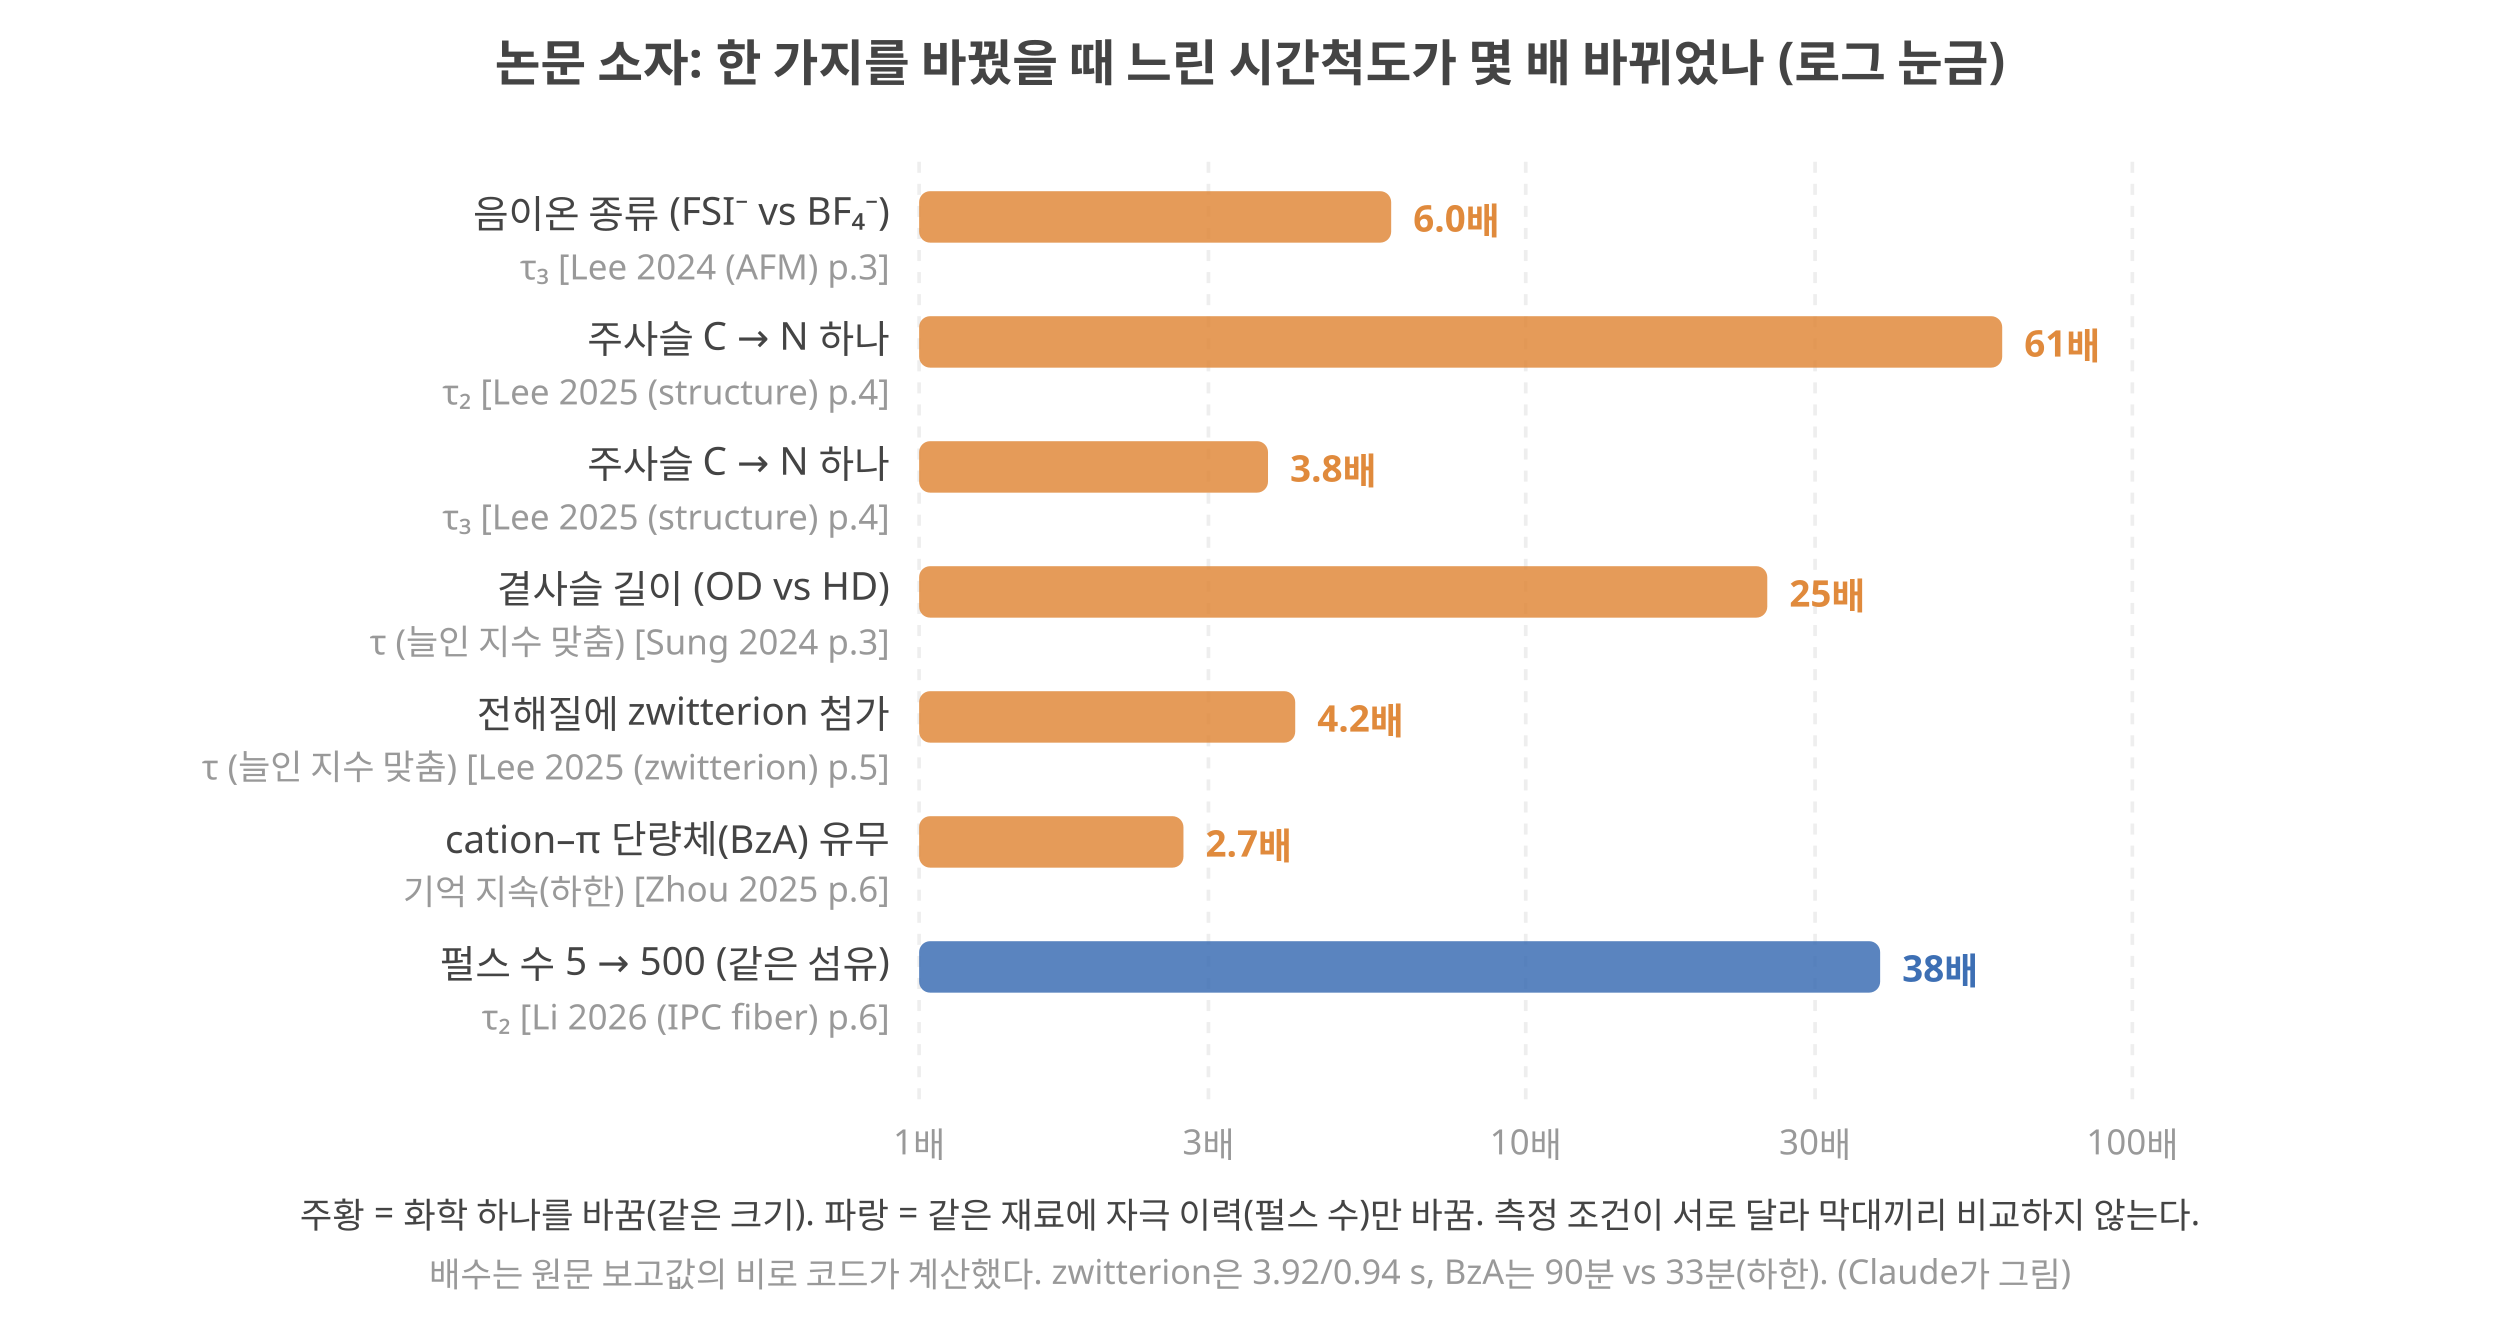
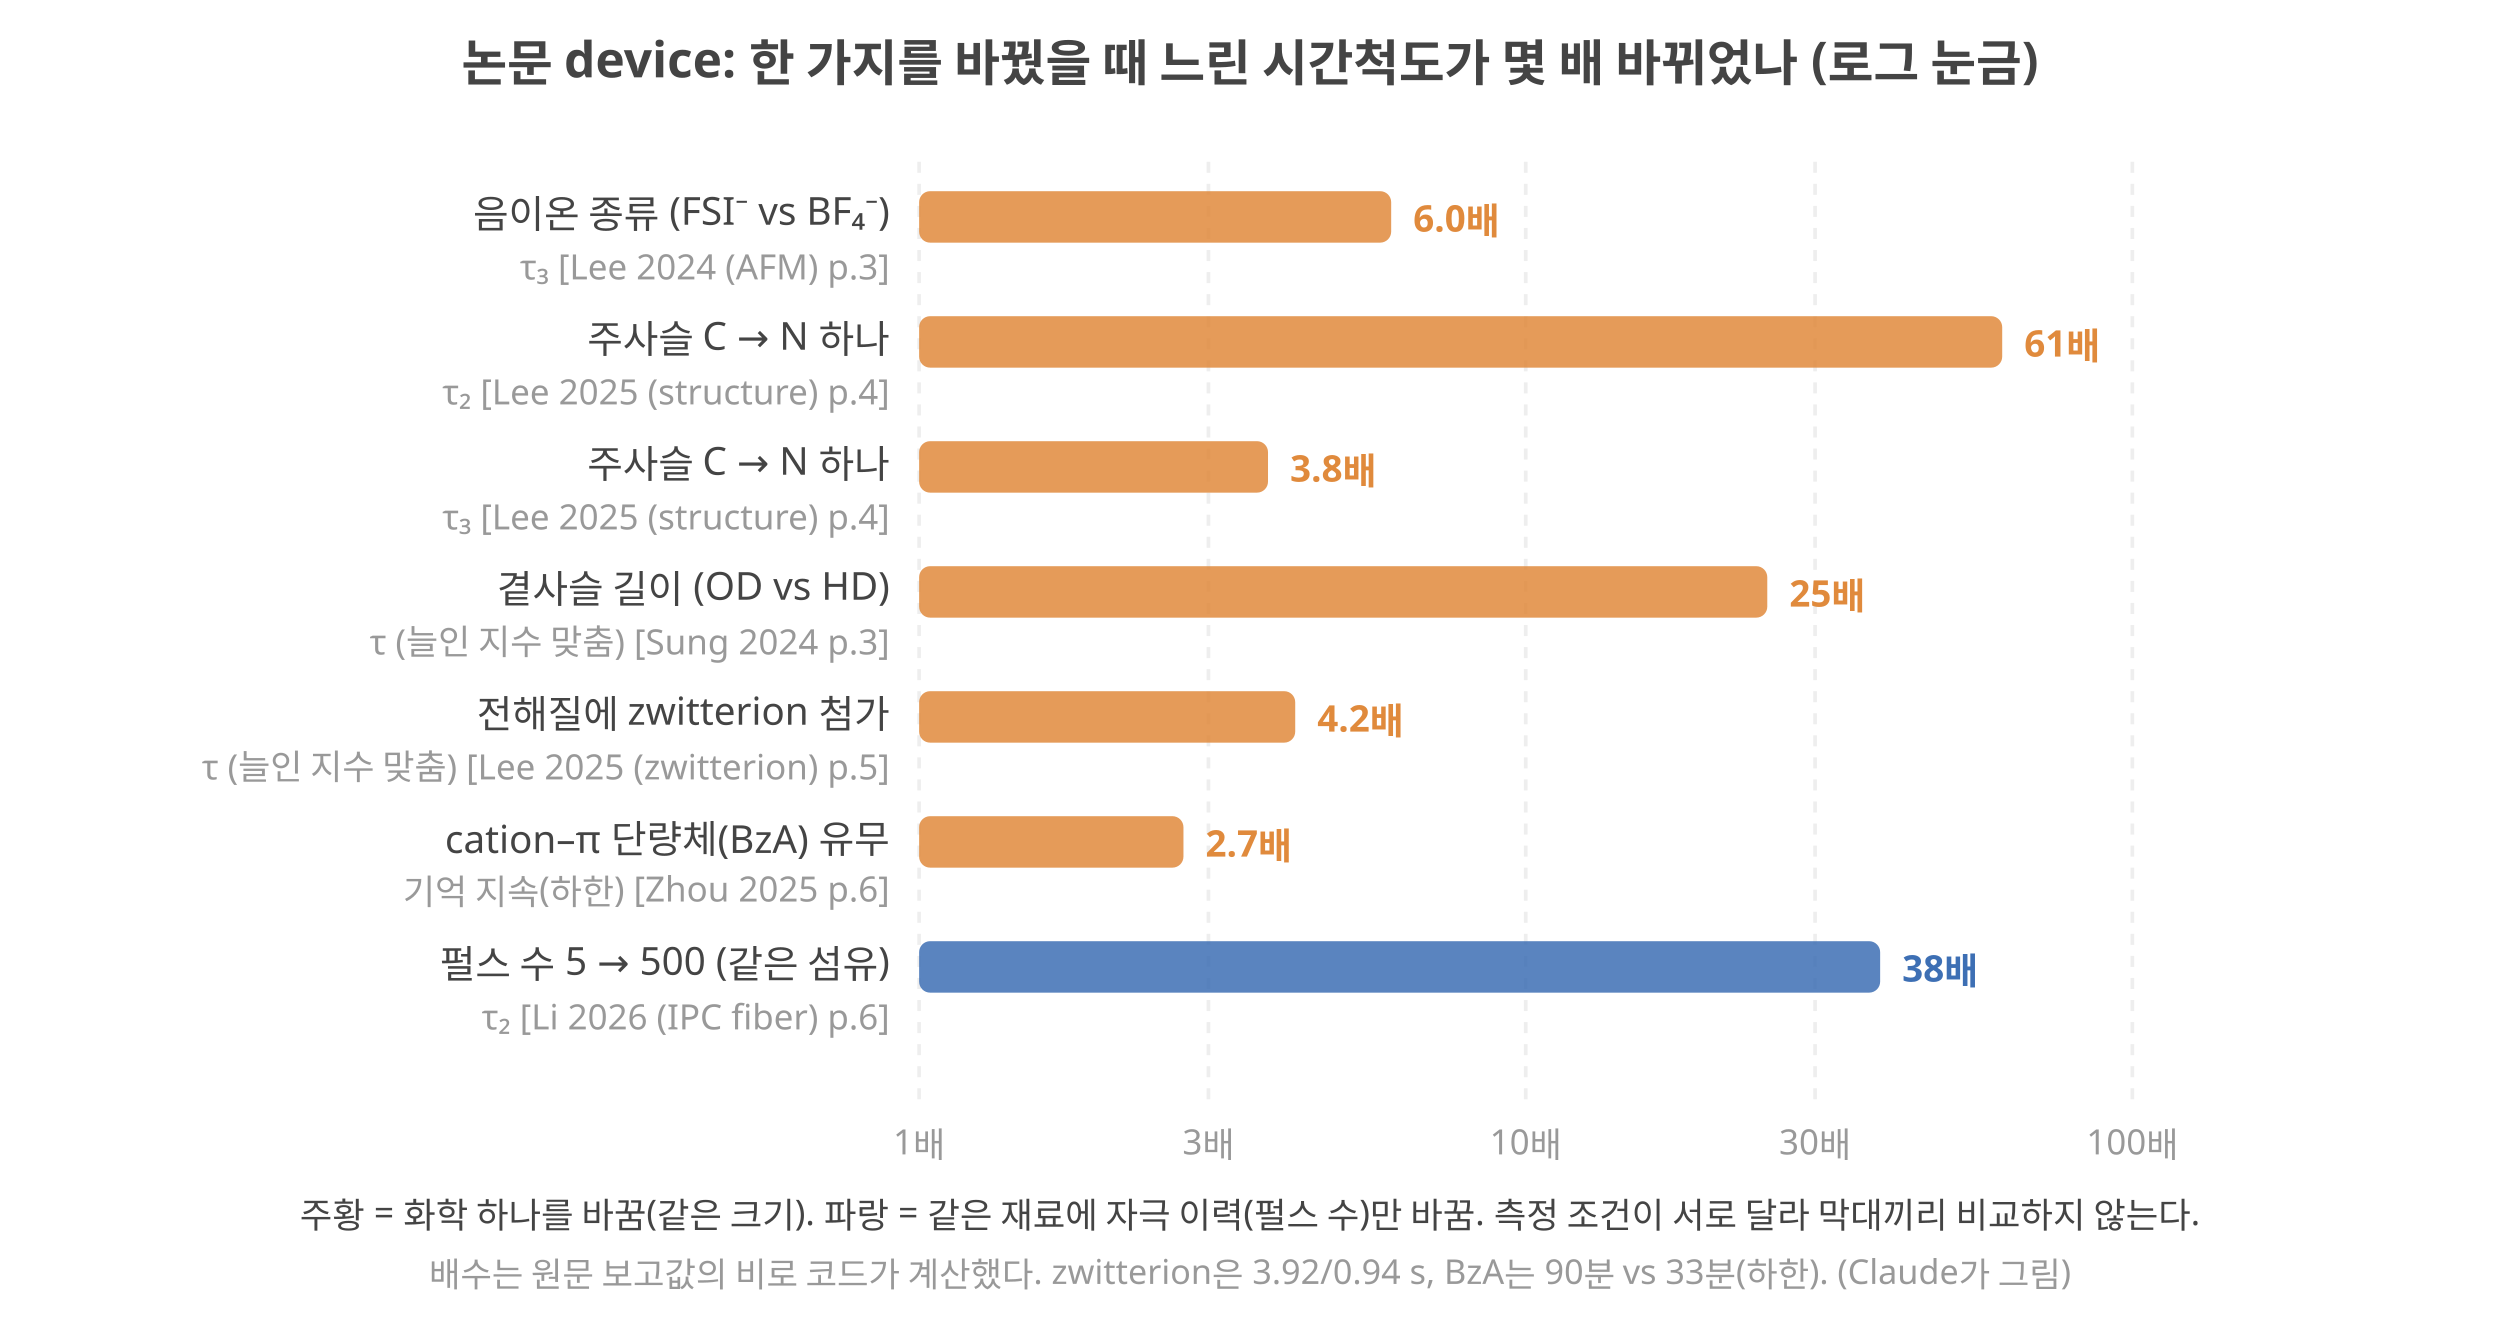
<svg xmlns="http://www.w3.org/2000/svg" viewBox="0 0 680 360" width="100%" font-family="Noto Sans KR, Malgun Gothic, sans-serif" font-size="13" fill="#444">
  <defs>
    <marker id="arr" viewBox="0 0 10 10" refX="9" refY="5" markerWidth="7" markerHeight="7" orient="auto-start-reverse">
      <path d="M0,0 L10,5 L0,10 z" fill="#444" />
    </marker>
  </defs>
-   <text x="340.0" y="22.0" font-size="13.5" fill="#444" text-anchor="middle" font-weight="bold">논문 소자: 한 가지를 바꿨을 때 느린 시간척도가 몇 배 바뀌었나 (로그 눈금)</text>
+   <text x="340.0" y="22.0" font-size="13.5" fill="#444" text-anchor="middle" font-weight="bold">논문 device: 한 가지를 바꿨을 때 느린 시간척도가 몇 배 바뀌었나 (로그 눈금)</text>
  <line x1="250.0" y1="44.0" x2="250.0" y2="300.0" stroke="#eee" stroke-width="1" stroke-dasharray="3 3" />
  <text x="250.0" y="314.0" font-size="9.5" fill="#999" text-anchor="middle" font-weight="normal">1배</text>
  <line x1="328.7" y1="44.0" x2="328.7" y2="300.0" stroke="#eee" stroke-width="1" stroke-dasharray="3 3" />
  <text x="328.7" y="314.0" font-size="9.5" fill="#999" text-anchor="middle" font-weight="normal">3배</text>
  <line x1="415.0" y1="44.0" x2="415.0" y2="300.0" stroke="#eee" stroke-width="1" stroke-dasharray="3 3" />
  <text x="415.0" y="314.0" font-size="9.5" fill="#999" text-anchor="middle" font-weight="normal">10배</text>
  <line x1="493.7" y1="44.0" x2="493.7" y2="300.0" stroke="#eee" stroke-width="1" stroke-dasharray="3 3" />
  <text x="493.7" y="314.0" font-size="9.5" fill="#999" text-anchor="middle" font-weight="normal">30배</text>
  <line x1="580.0" y1="44.0" x2="580.0" y2="300.0" stroke="#eee" stroke-width="1" stroke-dasharray="3 3" />
  <text x="580.0" y="314.0" font-size="9.5" fill="#999" text-anchor="middle" font-weight="normal">100배</text>
  <text x="242.0" y="62.0" font-size="10.5" fill="#444" text-anchor="end" font-weight="normal">음이온 종류 (FSI⁻ vs BF₄⁻)</text>
  <text x="242.0" y="76.0" font-size="9.5" fill="#999" text-anchor="end" font-weight="normal">τ₃ [Lee 2024 (AFM) p.3]</text>
  <rect x="250.0" y="52.0" width="128.4" height="14.0" rx="3" fill="#e08a3c" stroke="none" stroke-width="1.2" opacity="0.85" />
  <text x="384.4" y="63.0" font-size="10" fill="#e08a3c" text-anchor="start" font-weight="bold">6.0배</text>
  <text x="242.0" y="96.0" font-size="10.5" fill="#444" text-anchor="end" font-weight="normal">주사슬 C → N 하나</text>
  <text x="242.0" y="110.0" font-size="9.5" fill="#999" text-anchor="end" font-weight="normal">τ₂ [Lee 2025 (structure) p.4]</text>
  <rect x="250.0" y="86.0" width="294.6" height="14.0" rx="3" fill="#e08a3c" stroke="none" stroke-width="1.2" opacity="0.85" />
  <text x="550.6" y="97.0" font-size="10" fill="#e08a3c" text-anchor="start" font-weight="bold">61배</text>
  <text x="242.0" y="130.0" font-size="10.5" fill="#444" text-anchor="end" font-weight="normal">주사슬 C → N 하나</text>
  <text x="242.0" y="144.0" font-size="9.5" fill="#999" text-anchor="end" font-weight="normal">τ₃ [Lee 2025 (structure) p.4]</text>
  <rect x="250.0" y="120.0" width="94.9" height="14.0" rx="3" fill="#e08a3c" stroke="none" stroke-width="1.2" opacity="0.85" />
  <text x="350.9" y="131.0" font-size="10" fill="#e08a3c" text-anchor="start" font-weight="bold">3.8배</text>
  <text x="242.0" y="164.0" font-size="10.5" fill="#444" text-anchor="end" font-weight="normal">곁사슬 길이 (OD vs HD)</text>
  <text x="242.0" y="178.0" font-size="9.5" fill="#999" text-anchor="end" font-weight="normal">τ (늘인 지수 맞춤) [Sung 2024 p.3]</text>
  <rect x="250.0" y="154.0" width="230.7" height="14.0" rx="3" fill="#e08a3c" stroke="none" stroke-width="1.2" opacity="0.85" />
  <text x="486.7" y="165.0" font-size="10" fill="#e08a3c" text-anchor="start" font-weight="bold">25배</text>
  <text x="242.0" y="198.0" font-size="10.5" fill="#444" text-anchor="end" font-weight="normal">전해질에 zwitterion 첨가</text>
  <text x="242.0" y="212.0" font-size="9.5" fill="#999" text-anchor="end" font-weight="normal">τ (늘인 지수 맞춤) [Lee 2025 (zwitterion) p.5]</text>
  <rect x="250.0" y="188.0" width="102.3" height="14.0" rx="3" fill="#e08a3c" stroke="none" stroke-width="1.2" opacity="0.85" />
  <text x="358.3" y="199.0" font-size="10" fill="#e08a3c" text-anchor="start" font-weight="bold">4.2배</text>
  <text x="242.0" y="232.0" font-size="10.5" fill="#444" text-anchor="end" font-weight="normal">cation–π 단량체(BzA) 유무</text>
  <text x="242.0" y="246.0" font-size="9.5" fill="#999" text-anchor="end" font-weight="normal">기억 지속(하한) [Zhou 2025 p.6]</text>
  <rect x="250.0" y="222.0" width="71.9" height="14.0" rx="3" fill="#e08a3c" stroke="none" stroke-width="1.2" opacity="0.85" />
  <text x="327.9" y="233.0" font-size="10" fill="#e08a3c" text-anchor="start" font-weight="bold">2.7배</text>
  <text x="242.0" y="266.0" font-size="10.5" fill="#444" text-anchor="end" font-weight="normal">펄스 수 5 → 500 (같은 섬유)</text>
  <text x="242.0" y="280.0" font-size="9.5" fill="#999" text-anchor="end" font-weight="normal">τ₂ [Li 2026 (IPC fiber) p.6]</text>
  <rect x="250.0" y="256.0" width="261.4" height="14.0" rx="3" fill="#3d6fb4" stroke="none" stroke-width="1.2" opacity="0.85" />
  <text x="517.4" y="267.0" font-size="10" fill="#3d6fb4" text-anchor="start" font-weight="bold">38배</text>
  <text x="340.0" y="334.0" font-size="9.6" fill="#444" text-anchor="middle" font-weight="normal">주황 = 화학 하나를 바꿈(같은 크기). 파랑 = 같은 재료에 자극 이력(펄스 수)만 바꿈. 측정 조건이 서로 달라 막대끼리 비교하지 않는다.</text>
  <text x="340.0" y="350.0" font-size="9.3" fill="#999" text-anchor="middle" font-weight="normal">배수는 원문 보고값의 비로 코드가 계산했다. zwitterion은 3.92/0.94 s, BzA는 90분 vs 33분(하한). (Claude가 그림)</text>
</svg>
